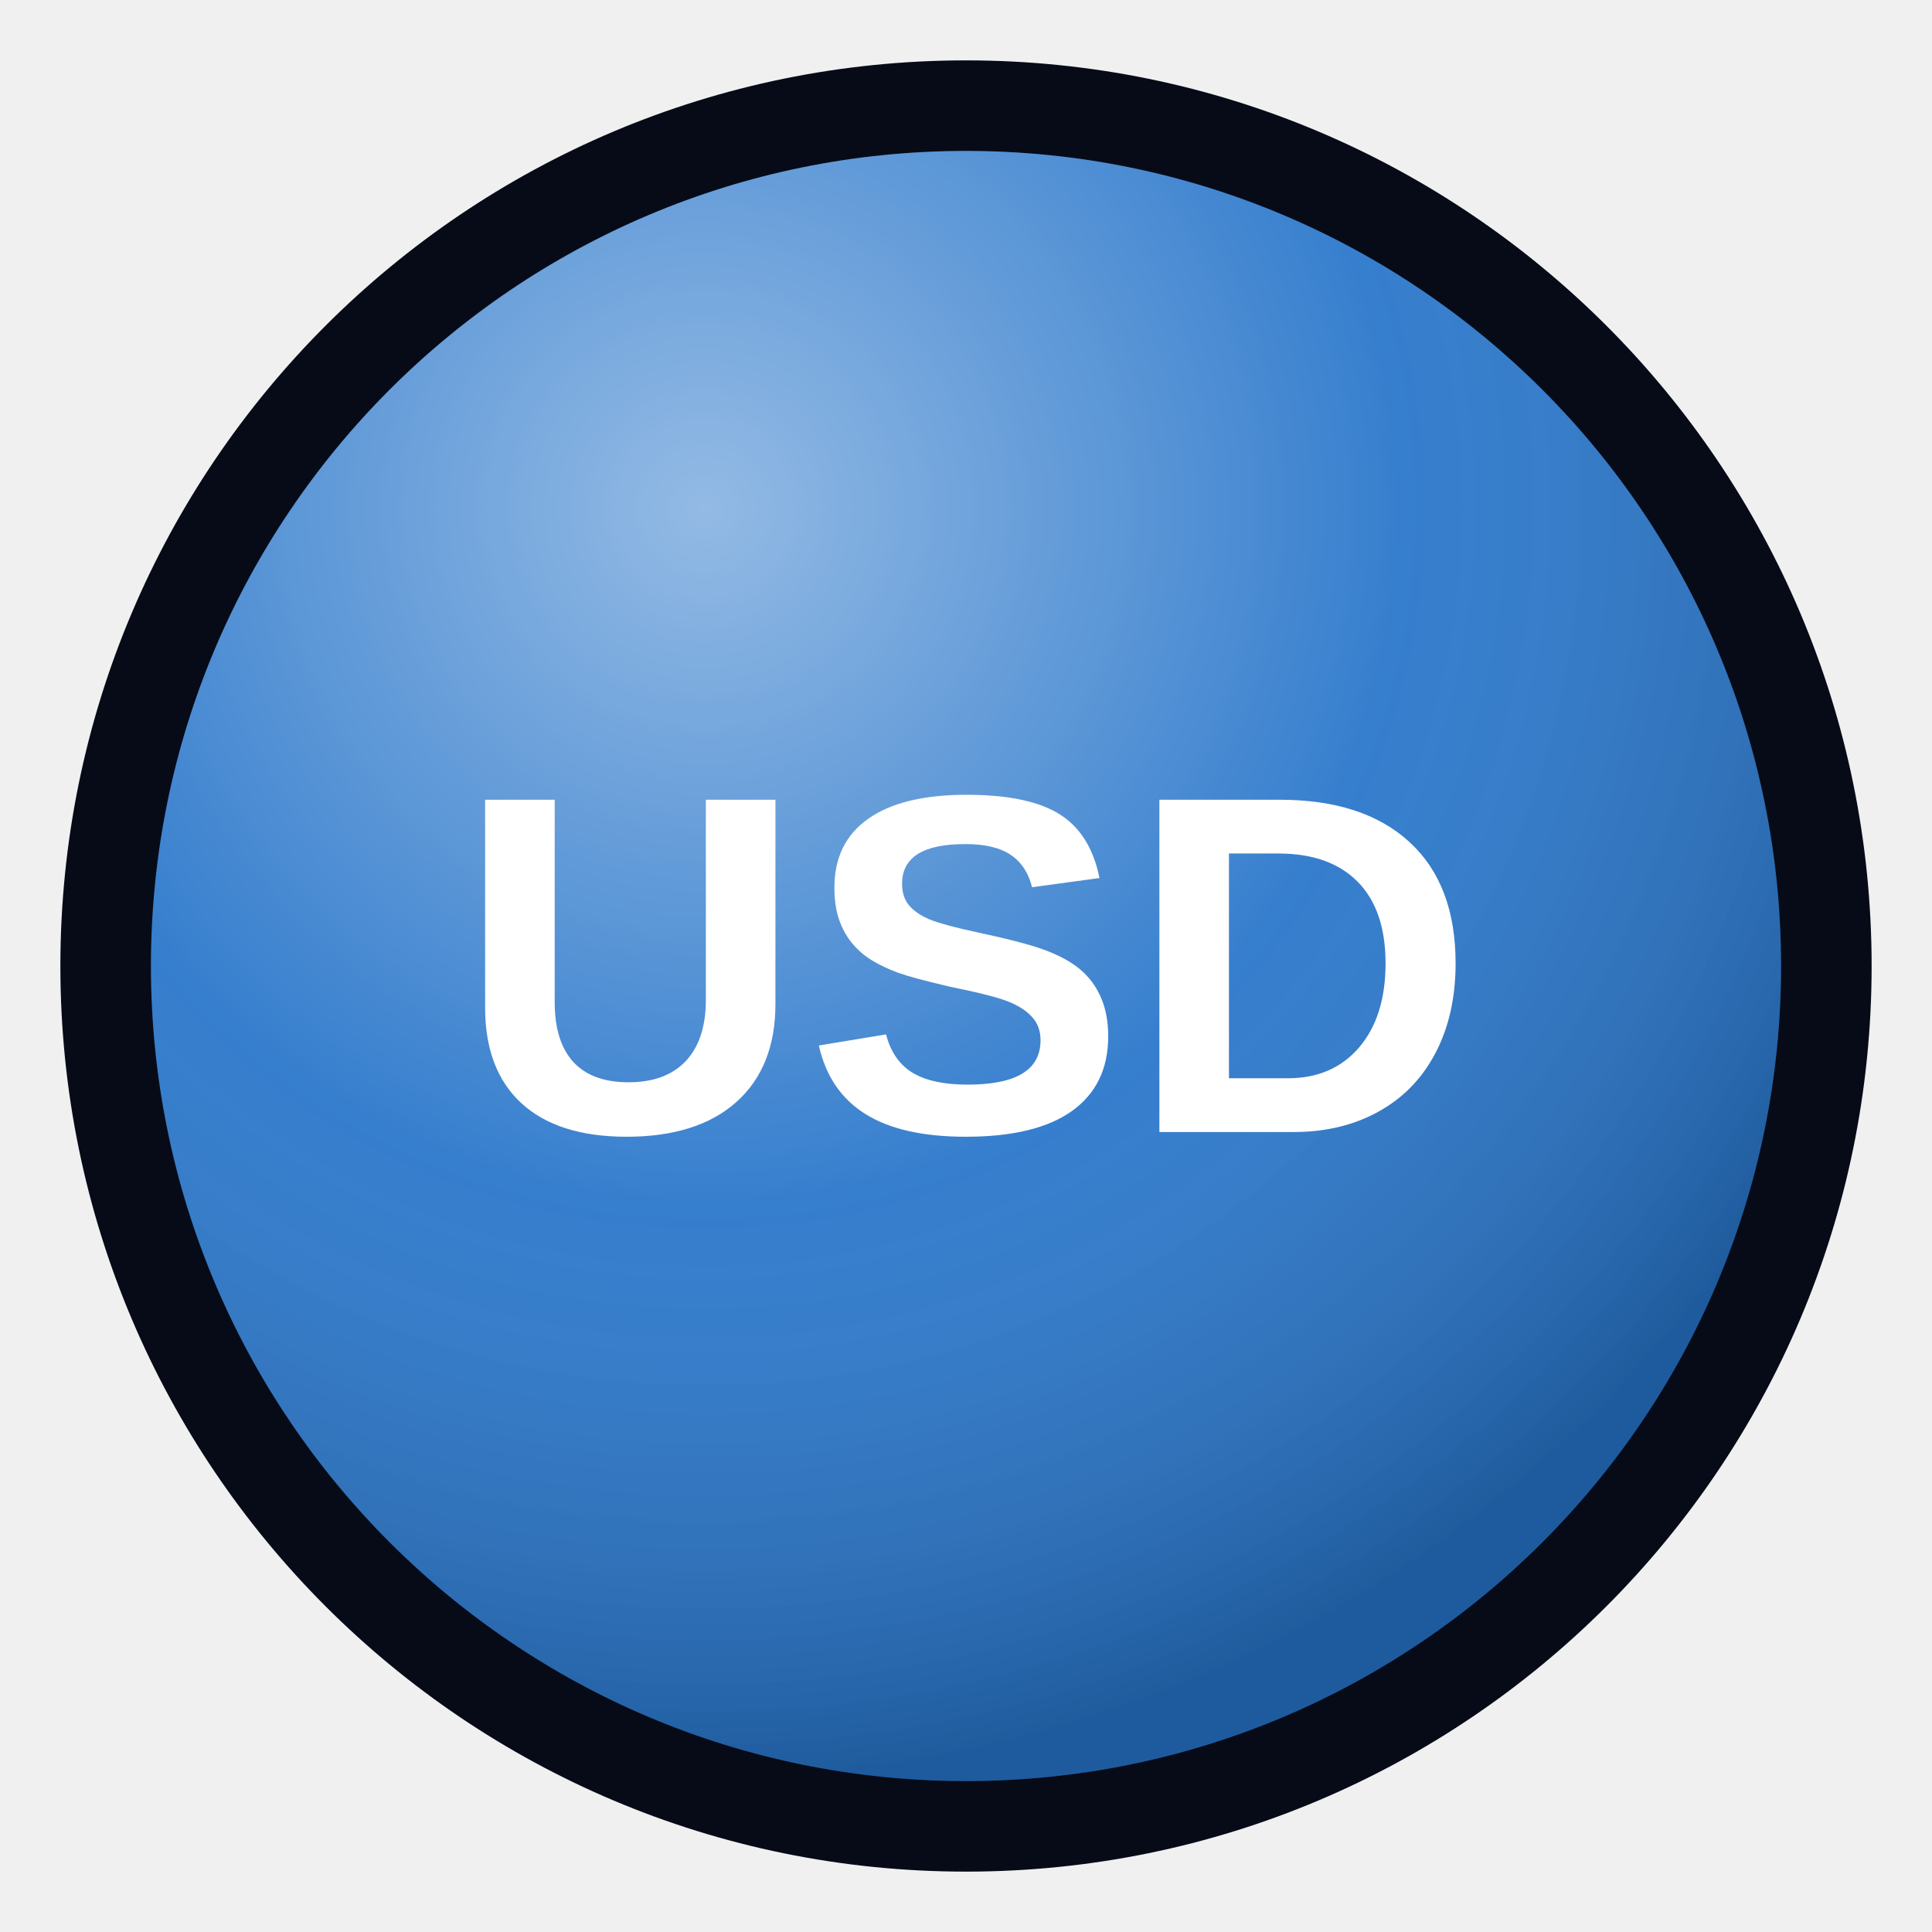
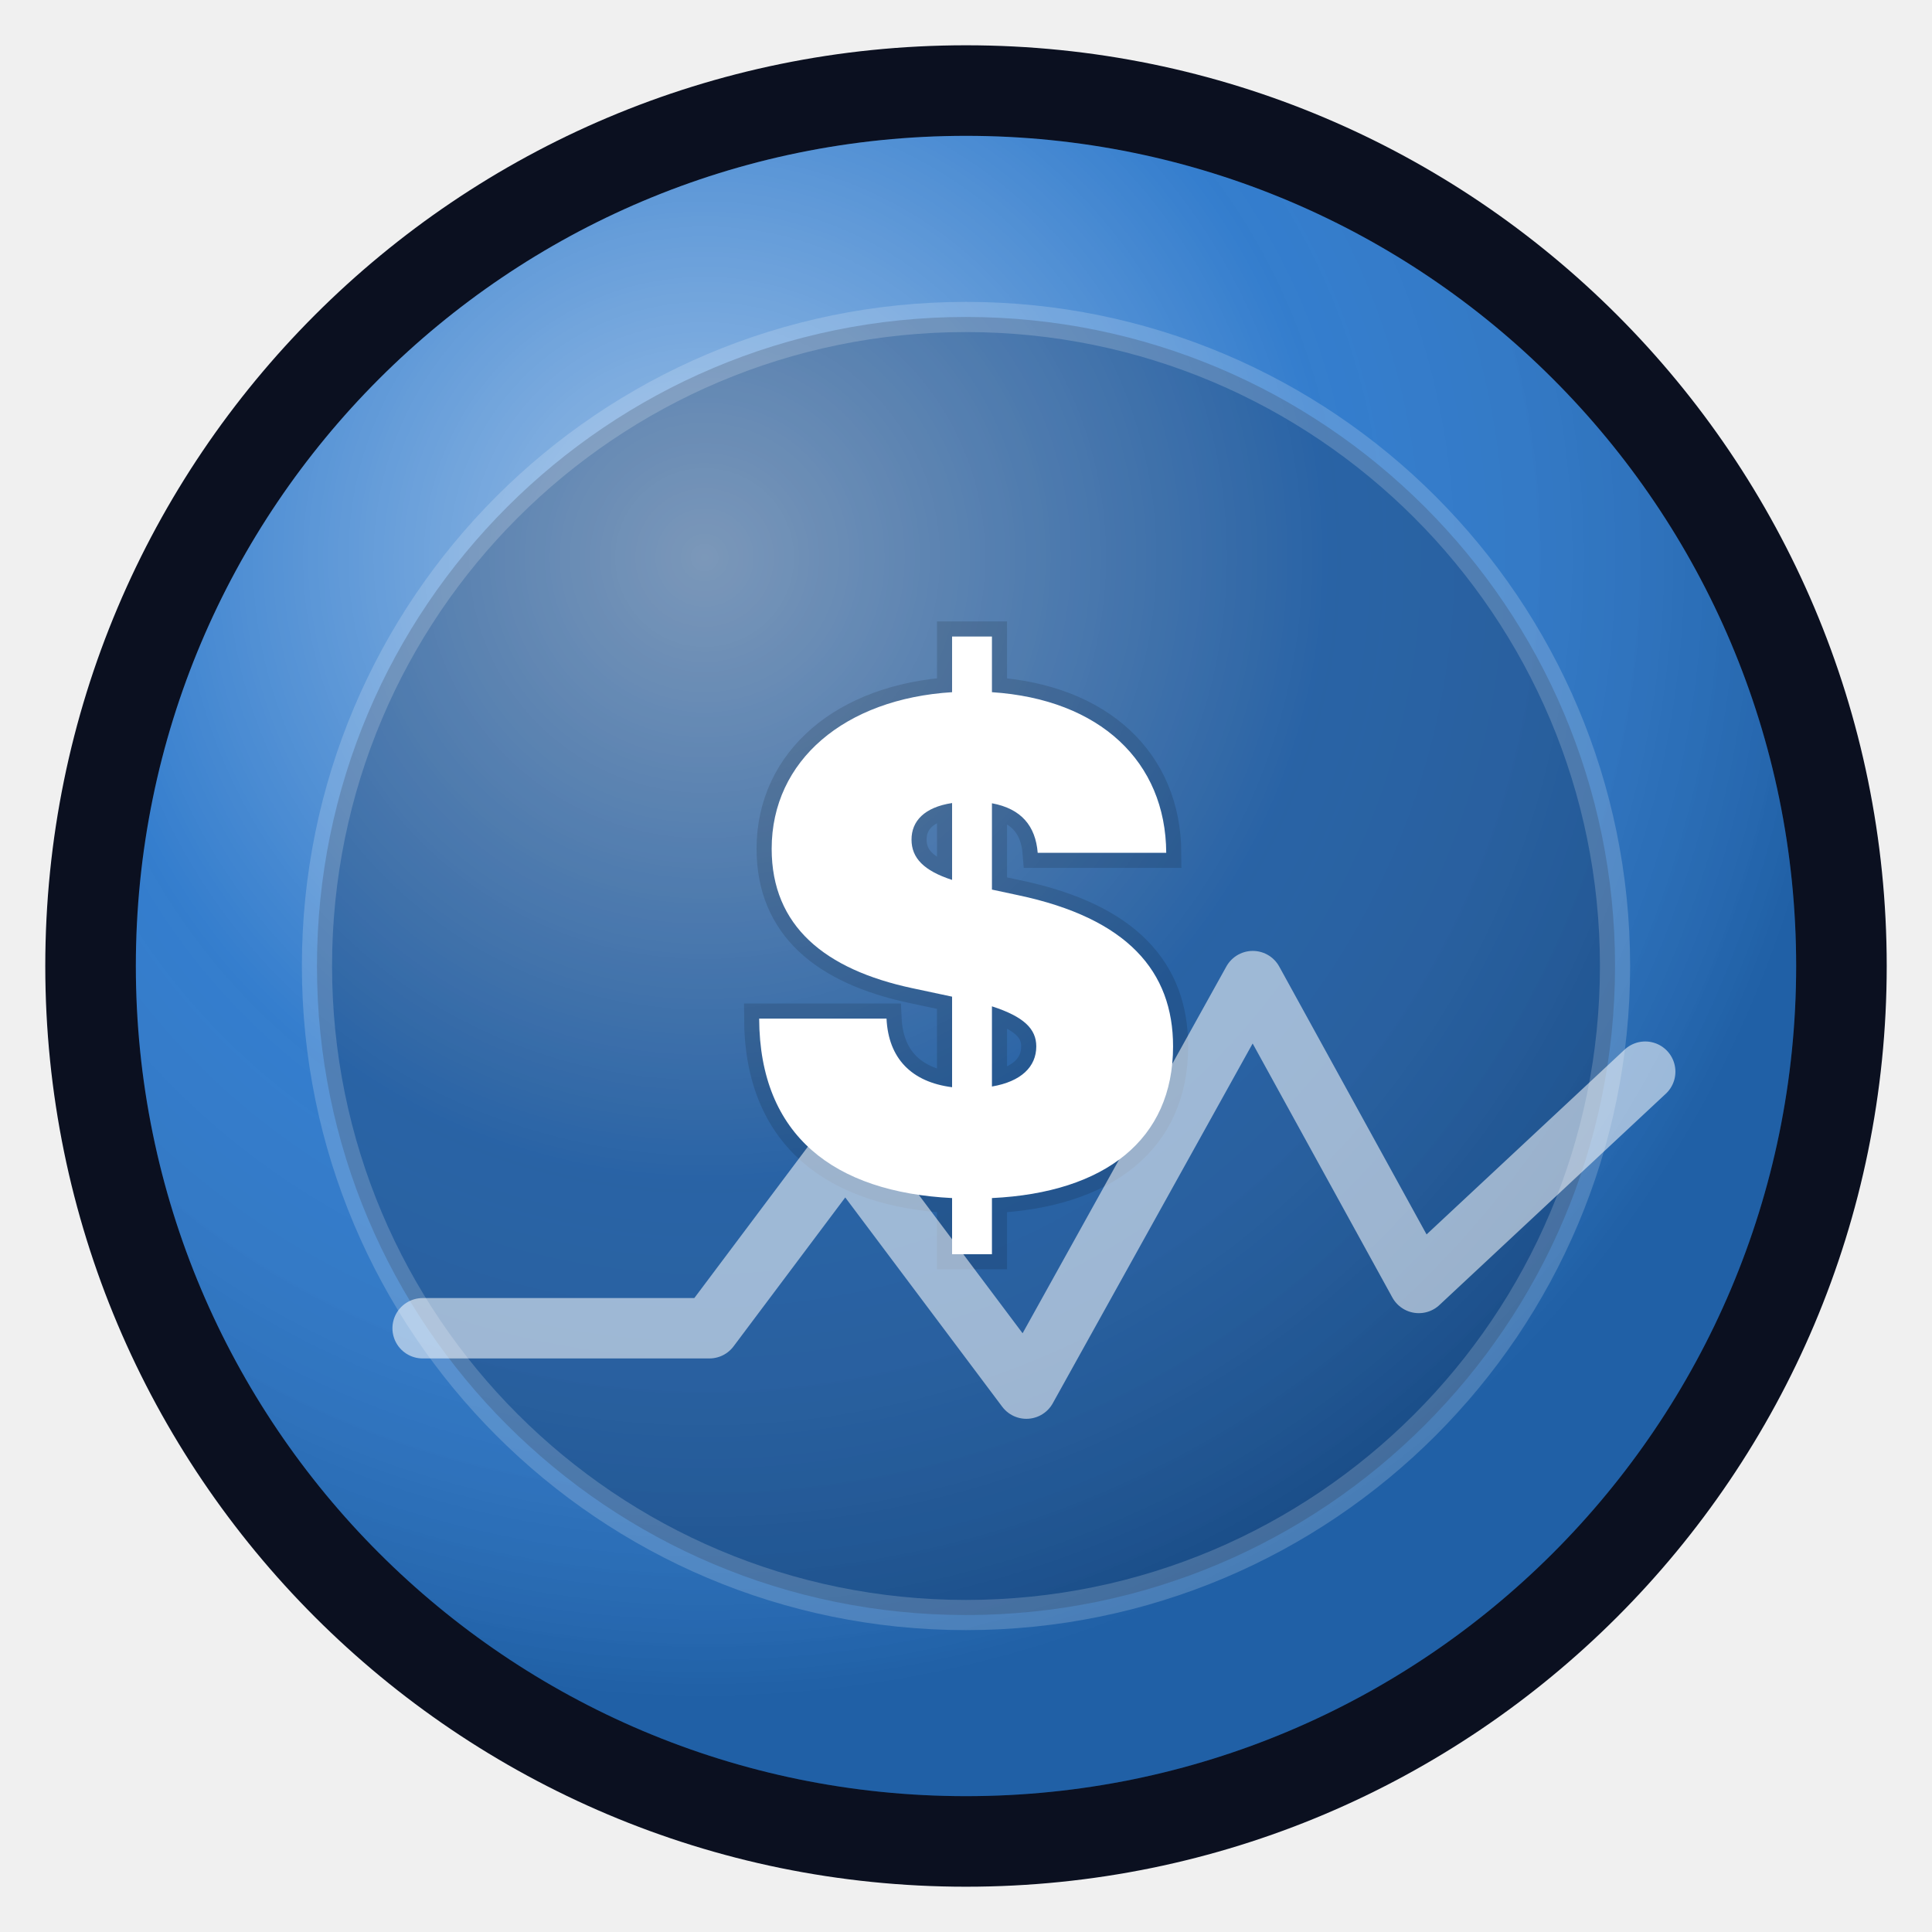
<svg xmlns="http://www.w3.org/2000/svg" viewBox="0 0 128 128" role="img" aria-label="USDC">
  <defs>
-     <linearGradient id="g" x1="20" y1="16" x2="108" y2="112">
+     <linearGradient id="a" x1="18" y1="12" x2="112" y2="116">
      <stop stop-color="#2775CA" />
-       <stop offset="1" stop-color="#073D78" />
+       <stop offset="1" stop-color="#072A5E" />
    </linearGradient>
-     <radialGradient id="h" cx="34%" cy="22%" r="78%">
-       <stop stop-color="#fff" stop-opacity=".5" />
-       <stop offset=".55" stop-color="#fff" stop-opacity=".07" />
-       <stop offset="1" stop-color="#000" stop-opacity=".22" />
+     <radialGradient id="b" cx="34%" cy="25%" r="70%">
+       <stop stop-color="#ffffff" stop-opacity=".55" />
+       <stop offset=".55" stop-color="#ffffff" stop-opacity=".06" />
+       <stop offset="1" stop-color="#000000" stop-opacity=".18" />
    </radialGradient>
  </defs>
-   <circle cx="64" cy="64" r="60" fill="#070b18" />
-   <circle cx="64" cy="64" r="54" fill="url(#g)" />
-   <circle cx="64" cy="64" r="54" fill="url(#h)" />
-   <text x="64" y="75" text-anchor="middle" font-family="Arial,sans-serif" font-size="32" font-weight="900" fill="#fff">USD</text>
+   <circle cx="64" cy="64" r="61" fill="#0B1020" />
+   <circle cx="64" cy="64" r="55" fill="url(#a)" />
+   <circle cx="64" cy="64" r="55" fill="url(#b)" />
+   <circle cx="64" cy="64" r="43" fill="#020617" fill-opacity=".22" stroke="#fff" stroke-opacity=".18" stroke-width="2" />
+   <text x="64" y="79" text-anchor="middle" font-family="Inter,Arial,sans-serif" font-size="45" font-weight="900" fill="#fff" paint-order="stroke" stroke="#000" stroke-opacity=".13" stroke-width="2">$</text>
+   <path d="M28 88h19l9-12 12 16 15-27 11 20 15-14" fill="none" stroke="#fff" stroke-opacity=".55" stroke-width="4" stroke-linecap="round" stroke-linejoin="round" />
</svg>
